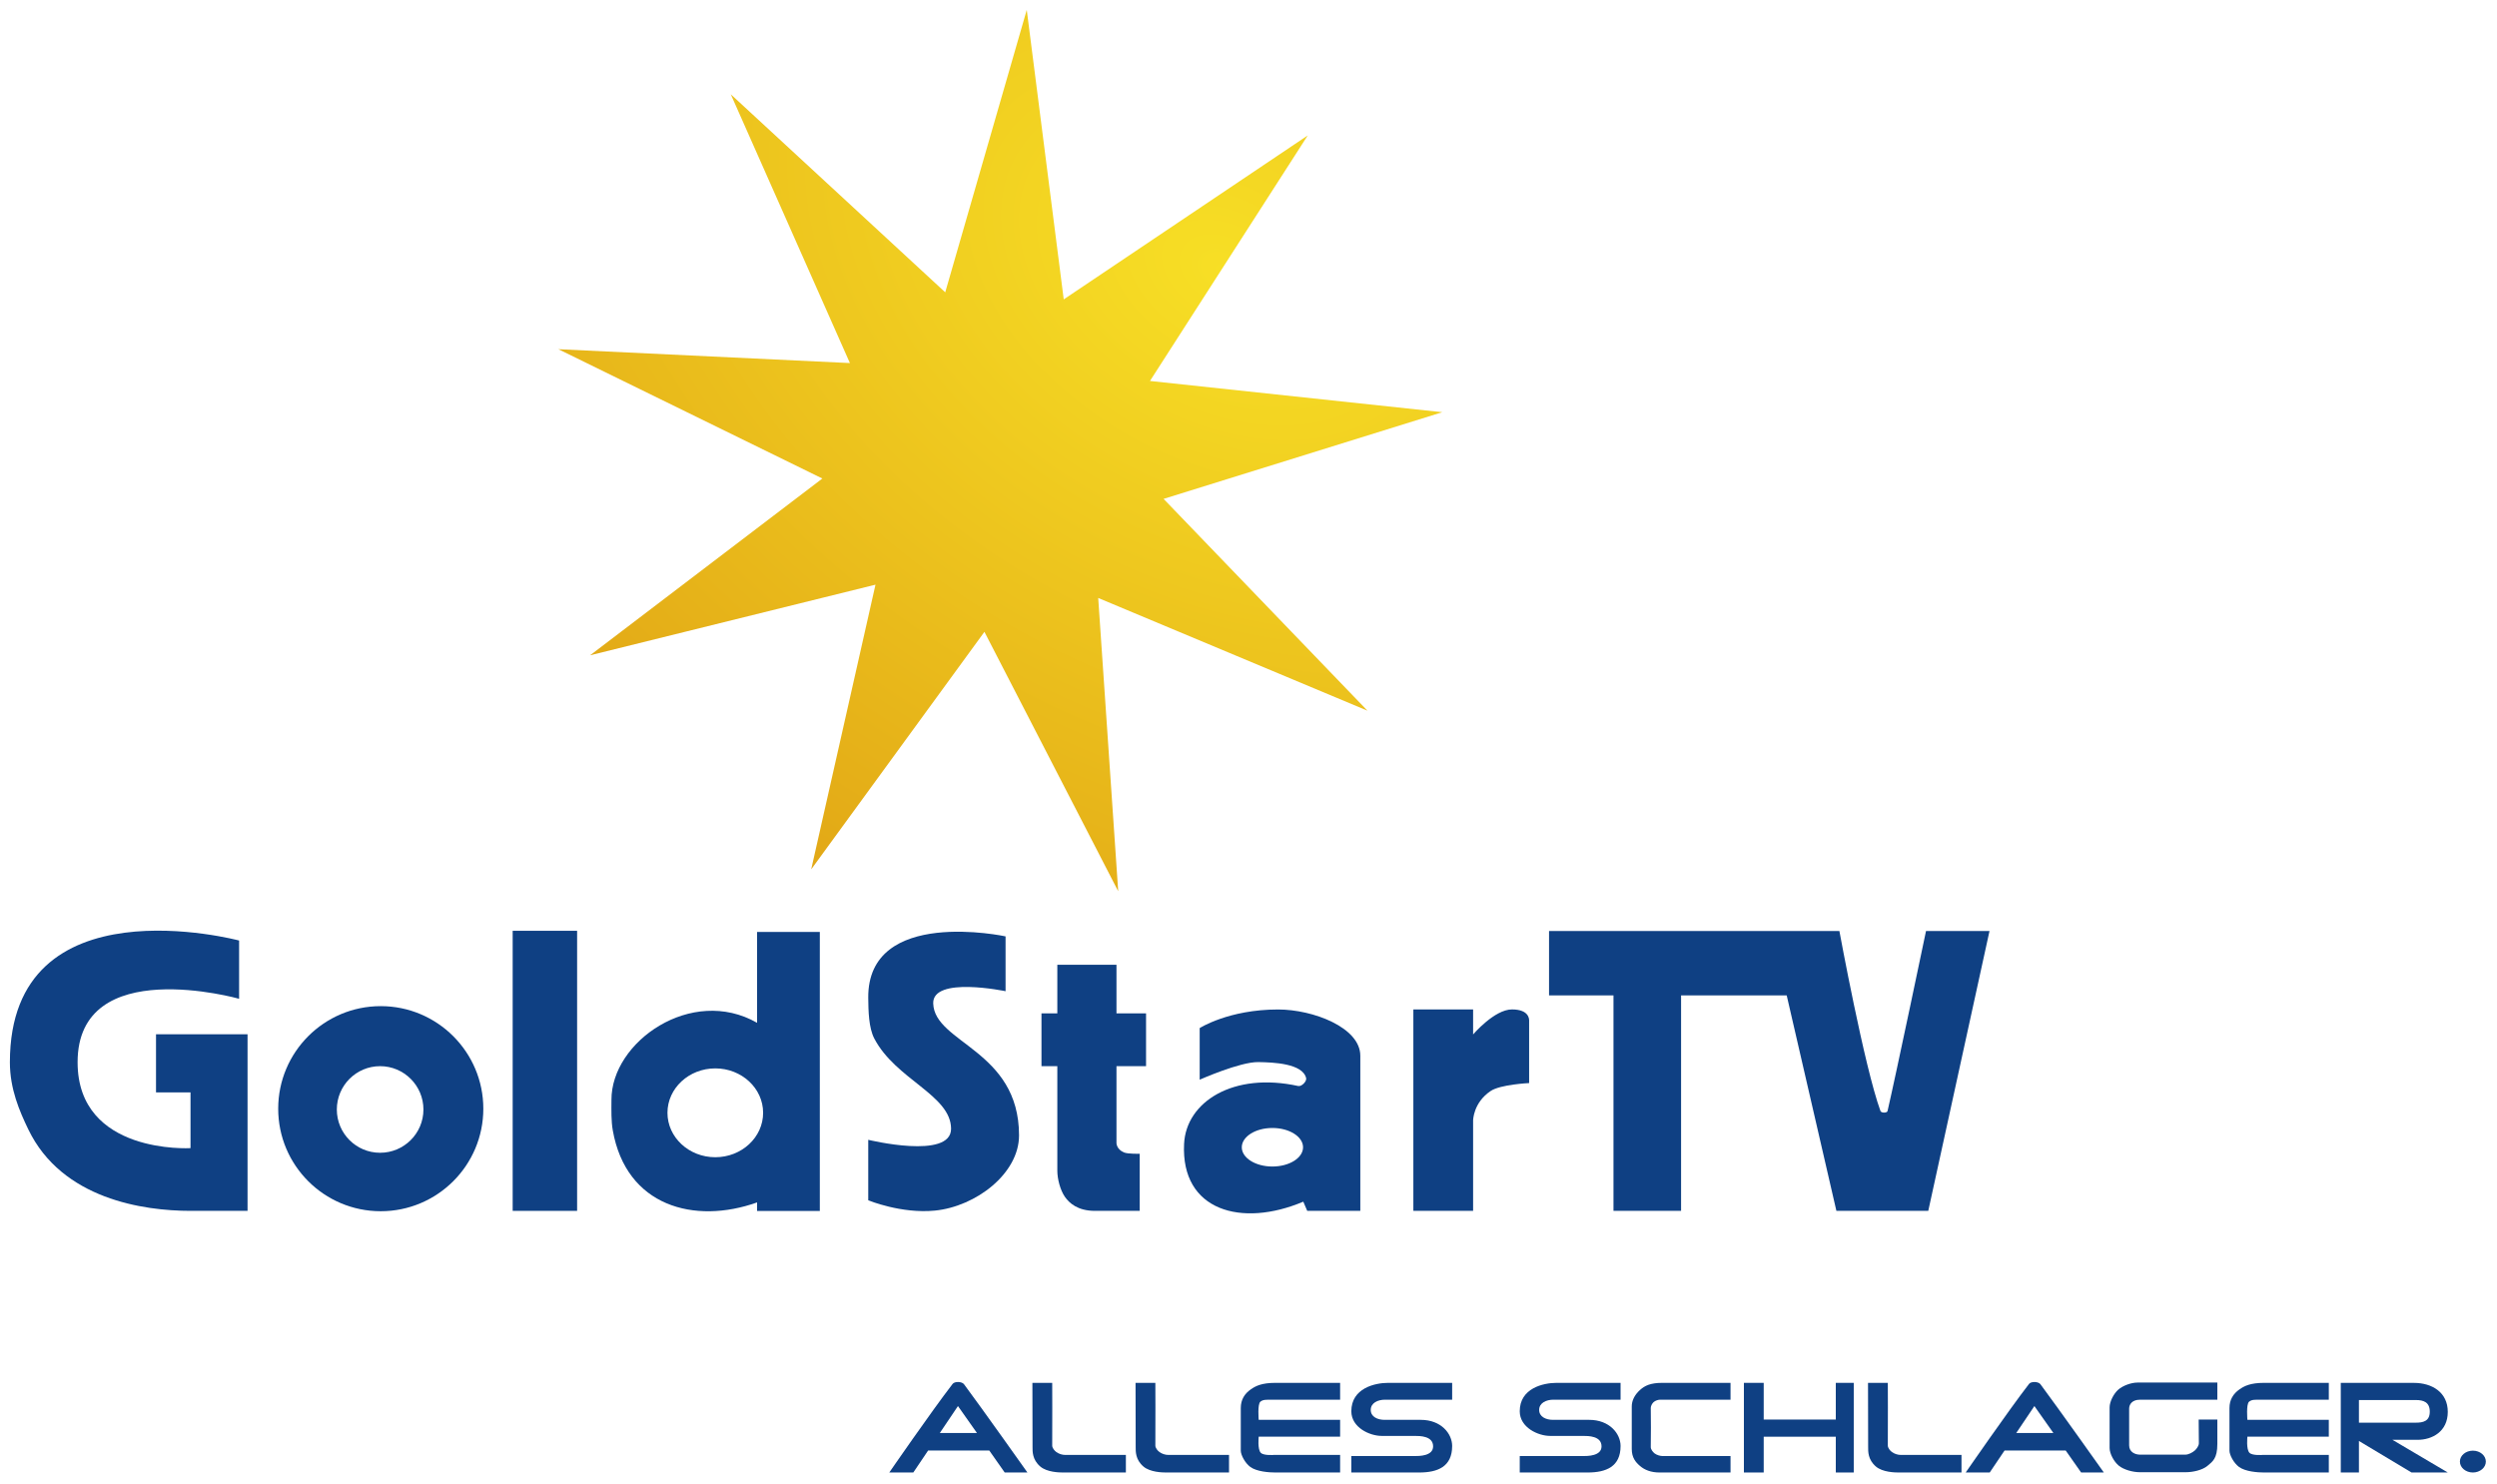
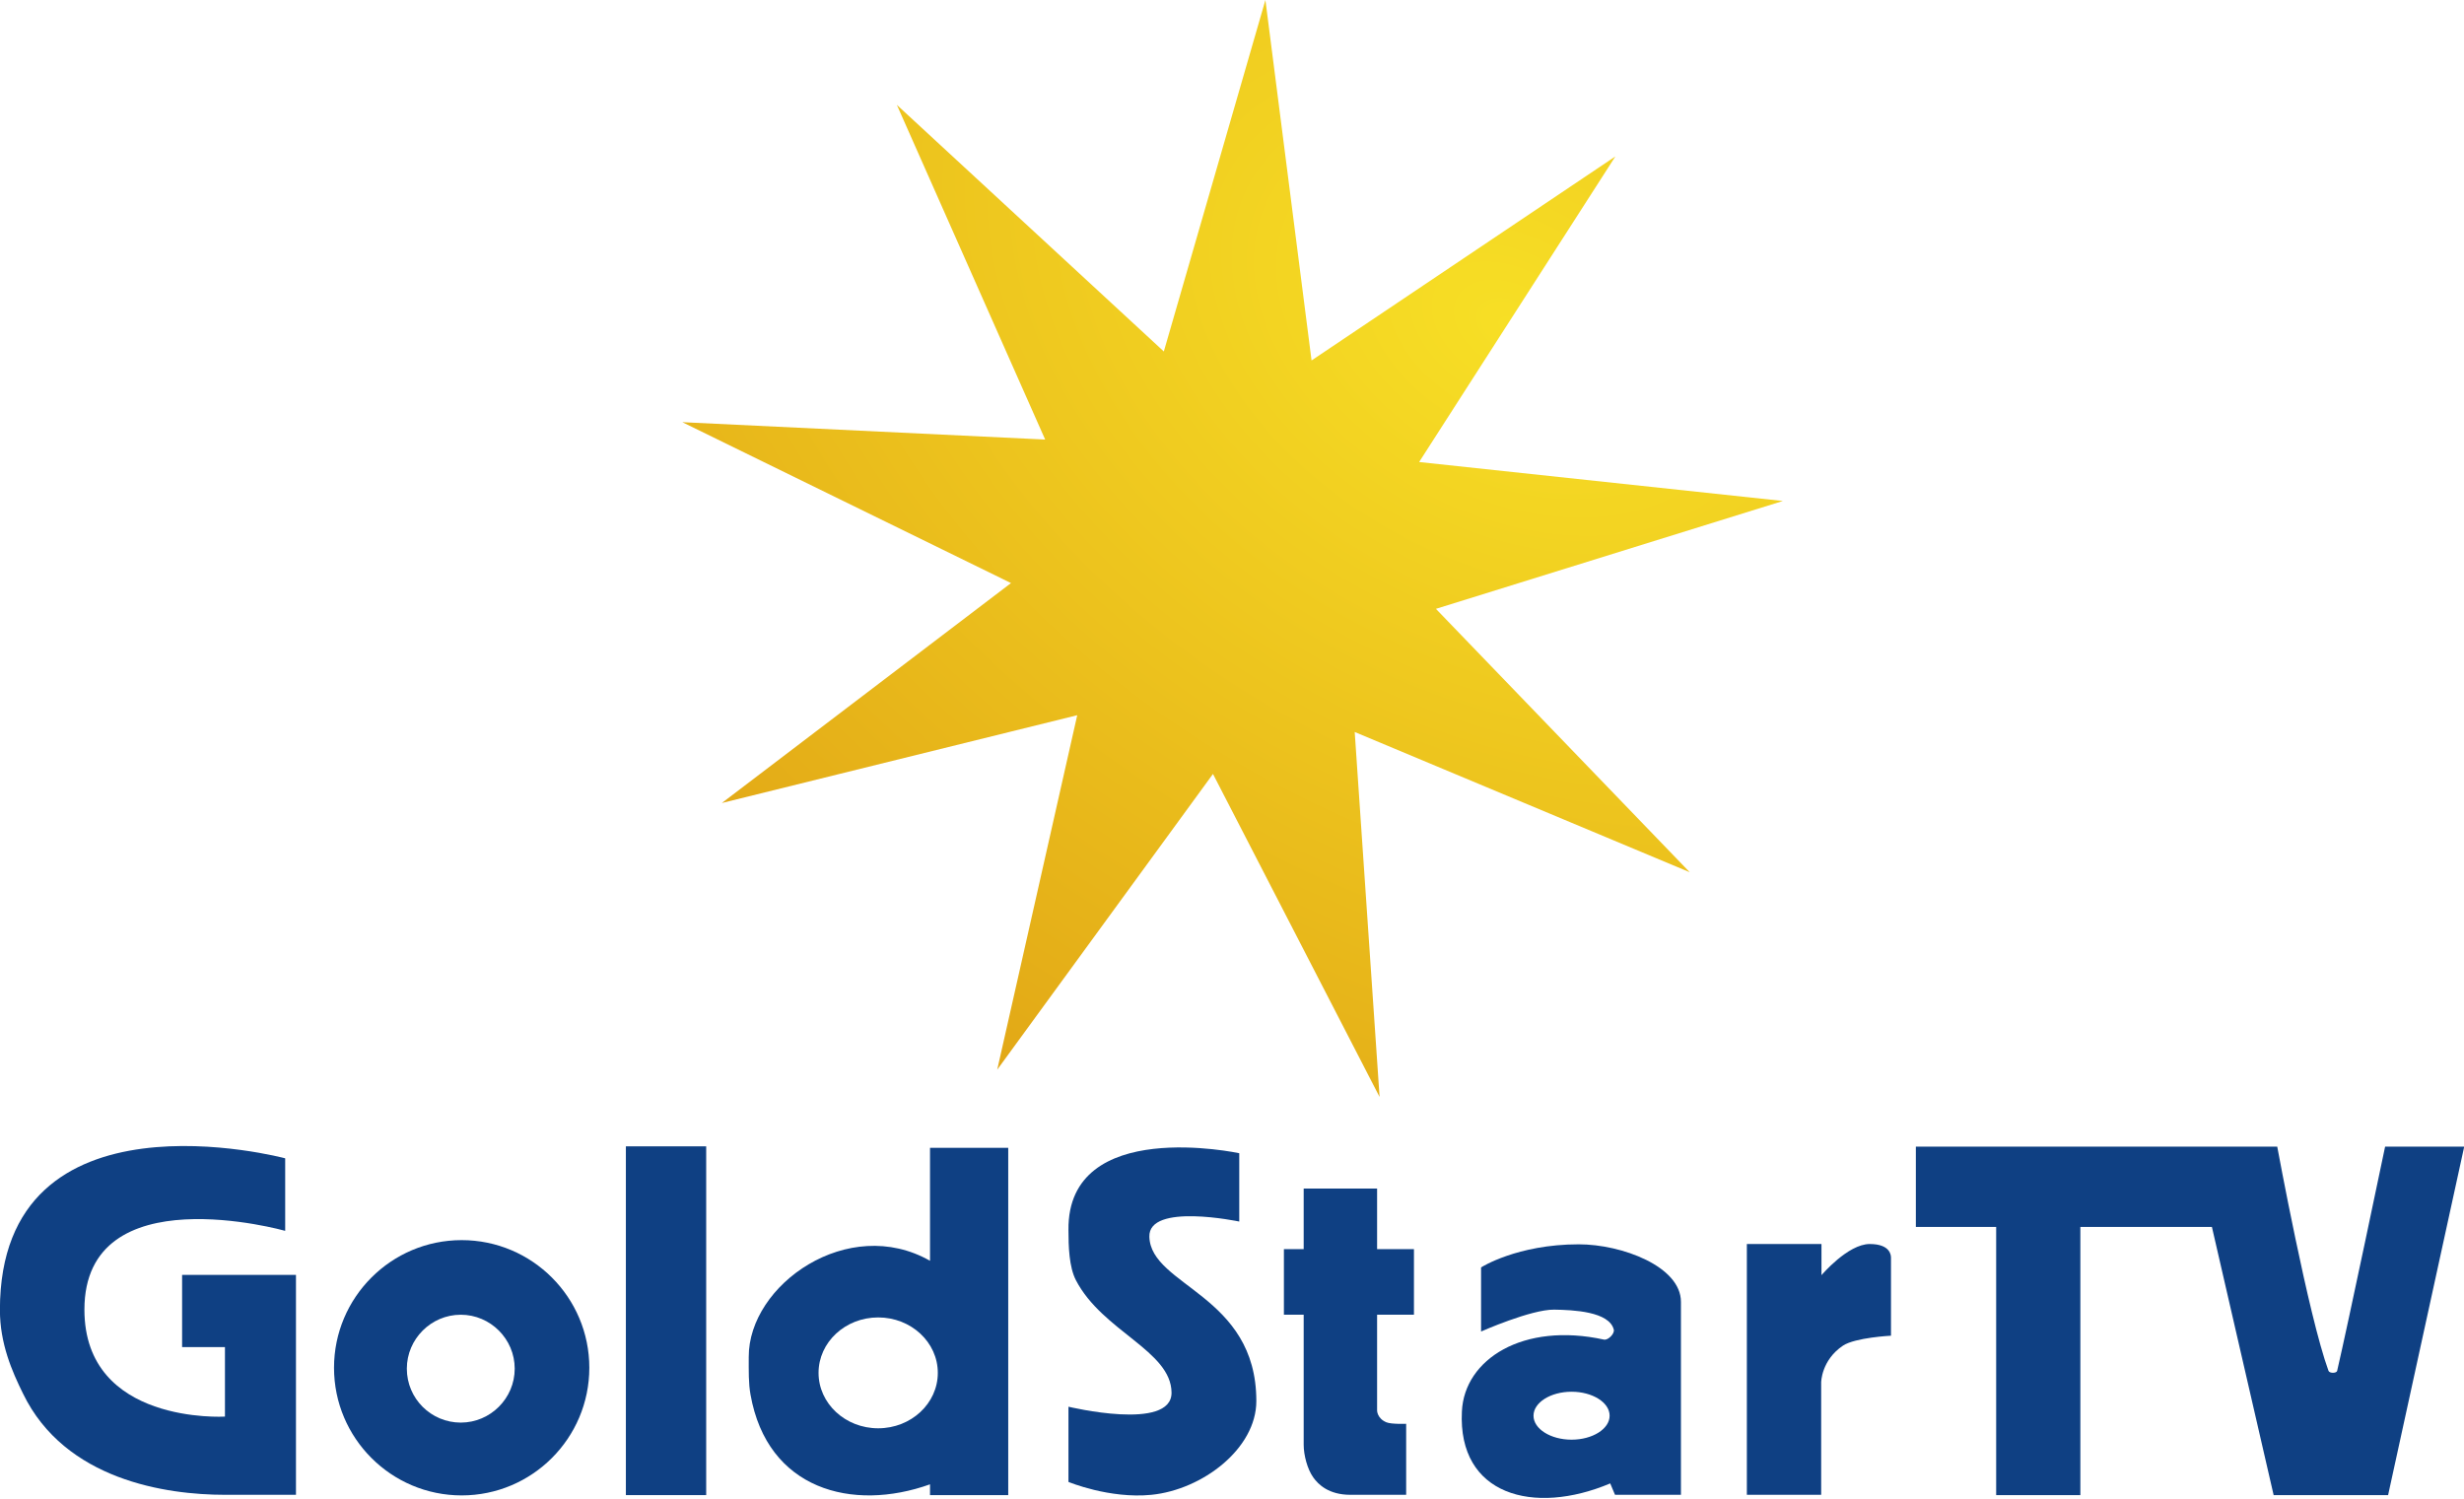
- <svg xmlns="http://www.w3.org/2000/svg" xmlns:xlink="http://www.w3.org/1999/xlink" width="1010" height="600" id="svg3317" version="1.0">
-   <defs id="defs3319">
-     <linearGradient id="linearGradient3279">
-       <stop style="stop-color:#f7df25;stop-opacity:1;" offset="0" id="stop3281" />
-       <stop style="stop-color:#dfa014;stop-opacity:1;" offset="1" id="stop3283" />
-     </linearGradient>
-     <radialGradient xlink:href="#linearGradient3279" id="radialGradient3287" cx="2466.934" cy="-1233.4" fx="2466.934" fy="-1233.4" r="103.367" gradientTransform="matrix(-2.381432,-1.299204,0.8961866,-1.642704,9489.682,-103.9617)" gradientUnits="userSpaceOnUse" />
-   </defs>
-   <g id="layer1" transform="translate(117.8885,-182.2315)">
-     <g id="g3289" transform="translate(-1726.087,1762.23)">
-       <g style="fill:#0f4083;fill-opacity:1" transform="translate(-220.3028,-284.3612)" id="g3238">
-         <path style="fill:#0f4083;fill-opacity:1;fill-rule:evenodd;stroke:none;stroke-width:1px;stroke-linecap:butt;stroke-linejoin:miter;stroke-opacity:1" d="M 1925.214,-891.588 L 1925.214,-915.153 C 1925.214,-915.153 1832.501,-939.96 1832.501,-865.909 C 1832.501,-855.031 1836.416,-846.08 1839.963,-838.725 C 1853.55,-810.547 1886.528,-805.789 1905.561,-805.789 C 1912.482,-805.789 1928.632,-805.789 1928.632,-805.789 L 1928.632,-877.218 L 1891.608,-877.218 L 1891.608,-853.719 L 1905.561,-853.719 L 1905.561,-831.166 C 1905.561,-831.166 1859.887,-828.454 1859.887,-865.909 C 1859.886,-910.036 1925.214,-891.588 1925.214,-891.588 z" id="path2485" />
-         <rect style="opacity:1;fill:#0f4083;fill-opacity:1;stroke:none;stroke-width:13.292;stroke-miterlimit:4;stroke-dasharray:none;stroke-dashoffset:0;stroke-opacity:1" id="rect2487" width="26.062" height="113.299" x="2035.871" y="-919.088" />
-         <path style="opacity:1;fill:#0f4083;fill-opacity:1;stroke:none;stroke-width:1;stroke-miterlimit:4;stroke-dasharray:none;stroke-dashoffset:0;stroke-opacity:1" d="M 1982.499,-888.611 C 1959.6,-888.611 1941.03,-870.009 1941.03,-847.111 C 1941.03,-824.212 1959.6,-805.642 1982.499,-805.642 C 2005.397,-805.642 2023.999,-824.212 2023.999,-847.111 C 2023.999,-870.009 2005.397,-888.611 1982.499,-888.611 z M 1982.244,-864.324 C 1991.913,-864.324 1999.775,-856.462 1999.775,-846.792 C 1999.775,-837.123 1991.913,-829.292 1982.244,-829.292 C 1972.574,-829.292 1964.744,-837.123 1964.744,-846.792 C 1964.744,-856.462 1972.574,-864.324 1982.244,-864.324 z" id="path3259" />
-         <path style="fill:#0f4083;fill-opacity:1;fill-rule:evenodd;stroke:none;stroke-width:1px;stroke-linecap:butt;stroke-linejoin:miter;stroke-opacity:1" d="M 2134.733,-918.613 L 2134.733,-881.863 C 2108.282,-896.983 2075.675,-874.206 2075.827,-850.634 C 2075.798,-846.191 2075.706,-842.106 2076.364,-838.366 C 2081.775,-807.605 2109.408,-800.186 2134.733,-809.207 L 2134.733,-805.738 L 2160.108,-805.738 L 2160.108,-918.613 L 2134.733,-918.613 z M 2117.827,-863.426 C 2128.5,-863.426 2137.171,-855.38 2137.171,-845.457 C 2137.171,-835.535 2128.5,-827.488 2117.827,-827.488 C 2107.154,-827.488 2098.483,-835.535 2098.483,-845.457 C 2098.483,-855.38 2107.154,-863.426 2117.827,-863.426 z" id="path3266" />
-         <path style="fill:#0f4083;fill-opacity:1;fill-rule:evenodd;stroke:none;stroke-width:1px;stroke-linecap:butt;stroke-linejoin:miter;stroke-opacity:1" d="M 2235.238,-894.652 L 2235.238,-916.831 C 2235.238,-916.831 2179.353,-928.907 2179.695,-891.933 C 2179.744,-886.682 2179.887,-879.834 2182.128,-875.535 C 2190.821,-858.867 2213.067,-852.695 2213.197,-839.064 C 2213.314,-826.359 2179.695,-834.532 2179.695,-834.532 L 2179.695,-810.062 C 2179.695,-810.062 2193.006,-804.549 2206.659,-805.898 C 2223.227,-807.535 2240.706,-820.876 2240.689,-836.345 C 2240.652,-870.904 2206.456,-873.6 2205.971,-889.703 C 2205.636,-900.845 2235.238,-894.652 2235.238,-894.652 z" id="path3271" />
-         <path style="fill:#0f4083;fill-opacity:1;fill-rule:evenodd;stroke:none;stroke-width:1px;stroke-linecap:butt;stroke-linejoin:miter;stroke-opacity:1" d="M 2280.099,-905.338 L 2256.173,-905.338 L 2256.173,-885.684 L 2249.764,-885.684 L 2249.764,-864.322 L 2256.173,-864.322 C 2256.173,-864.322 2256.173,-834.434 2256.173,-822.024 C 2256.173,-818.697 2257.368,-814.096 2259.293,-811.383 C 2260.96,-809.033 2264.323,-805.789 2271.37,-805.789 C 2277.919,-805.789 2289.498,-805.789 2289.498,-805.789 L 2289.498,-828.897 C 2289.498,-828.897 2284.744,-828.741 2283.112,-829.432 C 2280.099,-830.709 2280.099,-833.202 2280.099,-833.202 L 2280.099,-864.322 L 2292.062,-864.322 L 2292.062,-885.684 L 2280.099,-885.684 L 2280.099,-905.338 z" id="path3281" />
-         <path style="fill:#0f4083;fill-opacity:1;fill-rule:evenodd;stroke:none;stroke-width:1px;stroke-linecap:butt;stroke-linejoin:miter;stroke-opacity:1" d="M 2345.477,-887.258 C 2325.44,-887.258 2313.758,-879.727 2313.758,-879.727 L 2313.758,-858.852 C 2313.758,-858.852 2330.051,-866.1 2337.477,-865.977 C 2343.595,-865.875 2355.421,-865.434 2356.82,-859.477 C 2357.128,-858.166 2354.947,-856 2353.633,-856.289 C 2327.433,-862.059 2308.271,-849.963 2307.445,-832.883 C 2306.117,-805.766 2330.756,-798.965 2355.664,-809.508 L 2357.258,-805.789 L 2378.727,-805.789 C 2378.727,-805.789 2378.727,-852.069 2378.727,-868.539 C 2378.727,-879.983 2359.586,-887.258 2345.477,-887.258 z M 2343.164,-839.32 C 2350.003,-839.32 2355.57,-835.812 2355.57,-831.508 C 2355.57,-827.204 2350.003,-823.727 2343.164,-823.727 C 2336.325,-823.727 2330.789,-827.204 2330.789,-831.508 C 2330.789,-835.812 2336.325,-839.32 2343.164,-839.32 z" id="path3283" />
-         <path style="fill:#0f4083;fill-opacity:1;fill-rule:evenodd;stroke:none;stroke-width:1px;stroke-linecap:butt;stroke-linejoin:miter;stroke-opacity:1" d="M 2400.184,-887.28 L 2400.184,-805.789 L 2424.353,-805.789 L 2424.353,-842.319 C 2424.353,-842.319 2424.353,-849.51 2431.451,-854.282 C 2435.406,-856.941 2447.011,-857.486 2447.011,-857.486 C 2447.011,-857.486 2447.011,-881.644 2447.011,-882.8 C 2447.011,-883.336 2447.011,-887.28 2440.063,-887.28 C 2432.987,-887.28 2424.353,-877.159 2424.353,-877.159 L 2424.353,-887.28 L 2400.184,-887.28 z" id="path3172" />
-         <path style="fill:#0f4083;fill-opacity:1;fill-rule:evenodd;stroke:none;stroke-width:1px;stroke-linecap:butt;stroke-linejoin:miter;stroke-opacity:1" d="M 2455.068,-919.01 L 2455.068,-892.948 L 2481.13,-892.948 L 2481.13,-805.789 L 2508.474,-805.789 L 2508.474,-892.948 L 2551.198,-892.948 L 2571.296,-805.789 L 2608.456,-805.789 L 2633.229,-919.01 L 2607.549,-919.01 C 2607.549,-919.01 2595.278,-860.338 2591.99,-846.193 C 2591.784,-845.306 2589.433,-845.338 2589.12,-846.193 C 2582.592,-864.04 2572.505,-919.01 2572.505,-919.01 L 2455.068,-919.01 z" id="path3176" />
-       </g>
-       <g style="fill:#0f4083;fill-opacity:1" transform="translate(-219.044,-283.6924)" id="g3249">
-         <path style="fill:#0f4083;fill-opacity:1;fill-rule:evenodd;stroke:none;stroke-width:1px;stroke-linecap:butt;stroke-linejoin:miter;stroke-opacity:1" d="M 2212.569,-736.46 C 2204.056,-725.438 2186.944,-700.616 2186.944,-700.616 L 2196.663,-700.616 L 2202.663,-709.522 L 2227.381,-709.522 L 2233.631,-700.616 L 2242.819,-700.616 C 2242.819,-700.616 2224.136,-726.982 2217.163,-736.335 C 2216.338,-737.44 2213.412,-737.551 2212.569,-736.46 z M 2214.725,-727.491 L 2222.413,-716.585 L 2207.381,-716.585 L 2214.725,-727.491 z" id="path3182" />
-         <path style="fill:#0f4083;fill-opacity:1;fill-rule:evenodd;stroke:none;stroke-width:1px;stroke-linecap:butt;stroke-linejoin:miter;stroke-opacity:1" d="M 2244.834,-736.879 C 2244.834,-736.879 2244.888,-719.132 2244.888,-710.924 C 2244.888,-709.197 2244.732,-705.836 2248.039,-703.02 C 2250.722,-700.735 2255.651,-700.616 2257.171,-700.616 C 2266.181,-700.616 2282.646,-700.616 2282.646,-700.616 L 2282.646,-707.72 C 2282.646,-707.72 2265.496,-707.737 2258.186,-707.72 C 2256.872,-707.717 2255.57,-708.142 2254.498,-708.9 C 2253.743,-709.434 2252.835,-710.587 2252.845,-711.512 C 2252.922,-718.723 2252.845,-736.879 2252.845,-736.879 L 2244.834,-736.879 z" id="path3195" />
-         <path id="path3197" d="M 2286.556,-736.879 C 2286.556,-736.879 2286.609,-719.132 2286.609,-710.924 C 2286.609,-709.197 2286.453,-705.836 2289.76,-703.02 C 2292.444,-700.735 2297.372,-700.616 2298.892,-700.616 C 2307.902,-700.616 2324.367,-700.616 2324.367,-700.616 L 2324.367,-707.72 C 2324.367,-707.72 2307.218,-707.737 2299.907,-707.72 C 2298.594,-707.717 2297.292,-708.142 2296.22,-708.9 C 2295.465,-709.434 2294.557,-710.587 2294.567,-711.512 C 2294.644,-718.723 2294.567,-736.879 2294.567,-736.879 L 2286.556,-736.879 z" style="fill:#0f4083;fill-opacity:1;fill-rule:evenodd;stroke:none;stroke-width:1px;stroke-linecap:butt;stroke-linejoin:miter;stroke-opacity:1" />
-         <path style="fill:#0f4083;fill-opacity:1;fill-rule:evenodd;stroke:none;stroke-width:1px;stroke-linecap:butt;stroke-linejoin:miter;stroke-opacity:1" d="M 2369.301,-730.072 L 2369.301,-736.879 C 2369.301,-736.879 2351.621,-736.879 2343.12,-736.879 C 2337.575,-736.879 2335.12,-735.603 2333.199,-734.266 C 2330.65,-732.491 2329.121,-730.072 2329.121,-726.707 C 2329.121,-718.399 2329.121,-714.725 2329.121,-709.419 C 2329.121,-707.815 2330.757,-704.499 2332.961,-702.876 C 2335.557,-700.965 2340.556,-700.616 2343.056,-700.616 C 2351.76,-700.616 2369.301,-700.616 2369.301,-700.616 L 2369.301,-707.72 L 2342.414,-707.72 C 2342.414,-707.72 2338.429,-707.387 2337.226,-708.574 C 2335.817,-709.965 2336.371,-715.117 2336.371,-715.117 L 2369.301,-715.117 L 2369.301,-721.915 L 2336.371,-721.915 C 2336.371,-721.915 2335.805,-728.284 2337.066,-729.27 C 2338.173,-730.136 2339.218,-730.072 2342.05,-730.072 C 2351.38,-730.072 2369.301,-730.072 2369.301,-730.072 z" id="path3209" />
-         <path style="fill:#0f4083;fill-opacity:1;fill-rule:evenodd;stroke:none;stroke-width:1px;stroke-linecap:butt;stroke-linejoin:miter;stroke-opacity:1" d="M 2414.62,-736.879 C 2414.62,-736.879 2396.525,-736.879 2388.714,-736.879 C 2383.374,-736.879 2373.835,-734.732 2373.835,-725.389 C 2373.835,-718.766 2381.336,-715.419 2386.071,-715.419 C 2390.557,-715.419 2395.128,-715.419 2399.363,-715.419 C 2401.576,-715.419 2406.908,-715.419 2406.916,-711.19 C 2406.924,-707.262 2401.3,-707.262 2399.288,-707.262 C 2391.397,-707.262 2373.835,-707.262 2373.835,-707.262 L 2373.835,-700.616 C 2373.835,-700.616 2393.541,-700.616 2401.283,-700.616 C 2408.792,-700.616 2414.62,-702.977 2414.62,-711.341 C 2414.62,-716.296 2410.198,-721.915 2401.931,-721.915 C 2397.5,-721.915 2391.797,-721.915 2387.29,-721.915 C 2384.446,-721.915 2381.646,-723.15 2381.69,-725.993 C 2381.734,-728.761 2384.538,-730.072 2387.467,-730.072 C 2395.34,-730.072 2414.62,-730.072 2414.62,-730.072 L 2414.62,-736.879 z" id="path3211" />
-         <path id="path3213" d="M 2482.741,-736.879 C 2482.741,-736.879 2464.646,-736.879 2456.835,-736.879 C 2451.495,-736.879 2441.956,-734.732 2441.956,-725.389 C 2441.956,-718.766 2449.457,-715.419 2454.192,-715.419 C 2458.678,-715.419 2463.249,-715.419 2467.485,-715.419 C 2469.697,-715.419 2475.029,-715.419 2475.037,-711.19 C 2475.045,-707.262 2469.422,-707.262 2467.409,-707.262 C 2459.519,-707.262 2441.956,-707.262 2441.956,-707.262 L 2441.956,-700.616 C 2441.956,-700.616 2461.662,-700.616 2469.404,-700.616 C 2476.913,-700.616 2482.741,-702.977 2482.741,-711.341 C 2482.741,-716.296 2478.319,-721.915 2470.053,-721.915 C 2465.621,-721.915 2459.918,-721.915 2455.411,-721.915 C 2452.567,-721.915 2449.767,-723.15 2449.811,-725.993 C 2449.855,-728.761 2452.659,-730.072 2455.588,-730.072 C 2463.461,-730.072 2482.741,-730.072 2482.741,-730.072 L 2482.741,-736.879 z" style="fill:#0f4083;fill-opacity:1;fill-rule:evenodd;stroke:none;stroke-width:1px;stroke-linecap:butt;stroke-linejoin:miter;stroke-opacity:1" />
-         <path style="fill:#0f4083;fill-opacity:1;fill-rule:evenodd;stroke:none;stroke-width:1px;stroke-linecap:butt;stroke-linejoin:miter;stroke-opacity:1" d="M 2527.215,-730.072 L 2527.215,-736.879 C 2527.215,-736.879 2507.832,-736.879 2499.584,-736.879 C 2494.821,-736.879 2492.527,-735.737 2490.596,-733.999 C 2488.327,-731.956 2487.267,-729.603 2487.267,-727.353 C 2487.267,-722.336 2487.267,-715.068 2487.267,-710.132 C 2487.267,-706.612 2488.842,-704.766 2490.596,-703.259 C 2492.455,-701.662 2495.018,-700.616 2498.526,-700.616 C 2507.214,-700.616 2527.215,-700.616 2527.215,-700.616 L 2527.215,-707.262 C 2527.215,-707.262 2508.078,-707.236 2499.81,-707.262 C 2498.749,-707.266 2497.28,-707.71 2496.453,-708.375 C 2495.769,-708.925 2494.939,-710.011 2494.957,-710.888 C 2495.055,-715.551 2495.015,-722.113 2494.957,-726.748 C 2494.948,-727.534 2495.527,-728.573 2496.111,-729.099 C 2496.738,-729.665 2497.908,-730.073 2498.753,-730.072 C 2507.159,-730.059 2527.215,-730.072 2527.215,-730.072 z" id="path3219" />
-         <path style="fill:#0f4083;fill-opacity:1;fill-rule:evenodd;stroke:none;stroke-width:1px;stroke-linecap:butt;stroke-linejoin:miter;stroke-opacity:1" d="M 2540.636,-736.879 L 2532.625,-736.879 L 2532.625,-700.616 L 2540.636,-700.616 L 2540.636,-715.09 L 2569.796,-715.09 L 2569.796,-700.616 L 2577.059,-700.616 L 2577.059,-736.879 L 2569.796,-736.879 L 2569.796,-722.033 L 2540.636,-722.033 L 2540.636,-736.879 z" id="path2425" />
-         <path style="fill:#0f4083;fill-opacity:1;fill-rule:evenodd;stroke:none;stroke-width:1px;stroke-linecap:butt;stroke-linejoin:miter;stroke-opacity:1" d="M 2582.828,-736.879 C 2582.828,-736.879 2582.881,-719.132 2582.881,-710.924 C 2582.881,-709.197 2582.726,-705.836 2586.032,-703.02 C 2588.716,-700.735 2593.645,-700.616 2595.165,-700.616 C 2604.175,-700.616 2620.64,-700.616 2620.64,-700.616 L 2620.64,-707.72 C 2620.64,-707.72 2603.49,-707.737 2596.18,-707.72 C 2594.866,-707.717 2593.564,-708.142 2592.492,-708.9 C 2591.737,-709.434 2590.829,-710.587 2590.839,-711.512 C 2590.916,-718.723 2590.839,-736.879 2590.839,-736.879 L 2582.828,-736.879 z" id="path3198" />
-         <path id="path3200" d="M 2647.967,-736.46 C 2639.454,-725.438 2622.342,-700.616 2622.342,-700.616 L 2632.061,-700.616 L 2638.061,-709.522 L 2662.78,-709.522 L 2669.03,-700.616 L 2678.217,-700.616 C 2678.217,-700.616 2659.534,-726.982 2652.561,-736.335 C 2651.737,-737.44 2648.81,-737.551 2647.967,-736.46 z M 2650.123,-727.491 L 2657.811,-716.585 L 2642.78,-716.585 L 2650.123,-727.491 z" style="fill:#0f4083;fill-opacity:1;fill-rule:evenodd;stroke:none;stroke-width:1px;stroke-linecap:butt;stroke-linejoin:miter;stroke-opacity:1" />
-         <path id="path3202" d="M 2769.212,-730.072 L 2769.212,-736.879 C 2769.212,-736.879 2751.532,-736.879 2743.031,-736.879 C 2737.486,-736.879 2735.031,-735.603 2733.11,-734.266 C 2730.561,-732.491 2729.032,-730.072 2729.032,-726.707 C 2729.032,-718.399 2729.032,-714.725 2729.032,-709.419 C 2729.032,-707.815 2730.668,-704.499 2732.872,-702.876 C 2735.468,-700.965 2740.467,-700.616 2742.967,-700.616 C 2751.671,-700.616 2769.212,-700.616 2769.212,-700.616 L 2769.212,-707.72 L 2742.325,-707.72 C 2742.325,-707.72 2738.34,-707.387 2737.137,-708.574 C 2735.728,-709.965 2736.282,-715.117 2736.282,-715.117 L 2769.212,-715.117 L 2769.212,-721.915 L 2736.282,-721.915 C 2736.282,-721.915 2735.716,-728.284 2736.977,-729.27 C 2738.084,-730.136 2739.129,-730.072 2741.961,-730.072 C 2751.291,-730.072 2769.212,-730.072 2769.212,-730.072 z" style="fill:#0f4083;fill-opacity:1;fill-rule:evenodd;stroke:none;stroke-width:1px;stroke-linecap:butt;stroke-linejoin:miter;stroke-opacity:1" />
-         <path style="fill:#0f4083;fill-opacity:1;fill-rule:evenodd;stroke:none;stroke-width:1px;stroke-linecap:butt;stroke-linejoin:miter;stroke-opacity:1" d="M 2724.126,-736.996 C 2724.126,-736.996 2701.289,-736.996 2691.801,-736.996 C 2689.283,-736.996 2685.802,-735.742 2683.946,-734.04 C 2682.206,-732.444 2680.547,-729.302 2680.547,-726.941 C 2680.547,-722.042 2680.547,-715.385 2680.547,-710.551 C 2680.547,-708.159 2682.349,-704.999 2684.173,-703.452 C 2686.222,-701.713 2690.02,-700.733 2692.707,-700.733 C 2698.42,-700.733 2705.824,-700.733 2711.438,-700.733 C 2714.155,-700.733 2718.048,-701.548 2720.124,-703.3 C 2722.207,-705.059 2724.126,-706.222 2724.126,-712.205 C 2724.126,-715.405 2724.126,-722.042 2724.126,-722.042 L 2716.574,-722.042 C 2716.574,-722.042 2716.65,-715.233 2716.65,-712.439 C 2716.65,-711.458 2715.796,-710.237 2715.074,-709.572 C 2714.131,-708.706 2712.455,-707.836 2711.175,-707.836 C 2705.321,-707.836 2699.46,-707.836 2692.858,-707.836 C 2690.863,-707.836 2688.451,-708.896 2688.451,-711.571 C 2688.451,-716.168 2688.451,-721.477 2688.451,-726.464 C 2688.451,-728.244 2689.772,-730.053 2692.723,-730.053 C 2701.977,-730.053 2724.126,-730.053 2724.126,-730.053 L 2724.126,-736.996 z" id="path3214" />
-         <path style="fill:#0f4083;fill-opacity:1;fill-rule:evenodd;stroke:none;stroke-width:1px;stroke-linecap:butt;stroke-linejoin:miter;stroke-opacity:1" d="M 2774.053,-736.866 L 2774.053,-700.616 L 2781.397,-700.616 L 2781.397,-713.366 L 2802.678,-700.616 L 2817.335,-700.616 L 2794.96,-713.835 C 2799.52,-713.835 2802.582,-713.835 2805.116,-713.835 C 2811.034,-713.835 2817.335,-717.171 2817.335,-725.147 C 2817.335,-733.123 2810.863,-736.866 2803.678,-736.866 C 2796.494,-736.866 2774.053,-736.866 2774.053,-736.866 z M 2781.397,-729.928 C 2781.397,-729.928 2797.613,-729.928 2804.46,-729.928 C 2807.475,-729.928 2810.053,-729.095 2810.053,-725.241 C 2810.053,-721.349 2807.368,-720.772 2804.335,-720.772 C 2797.727,-720.772 2781.397,-720.772 2781.397,-720.772 L 2781.397,-729.928 z" id="path3226" />
-         <path style="opacity:1;fill:#0f4083;fill-opacity:1;stroke:none;stroke-width:12.992;stroke-miterlimit:4;stroke-dasharray:none;stroke-opacity:1" id="path3234" d="M -133.381,98.427 A 5.249,4.418 0 1 1 -143.88,98.427 A 5.249,4.418 0 1 1 -133.381,98.427 z" transform="translate(2966.115,-803.4608)" />
-       </g>
-       <path transform="matrix(1.729516,0,0,1.729516,-2236.812,748.4357)" d="M 2542.978,-1180.058 L 2480.011,-1206.426 L 2484.688,-1137.828 L 2453.401,-1198.501 L 2412.89,-1142.945 L 2427.923,-1209.535 L 2361.179,-1193.017 L 2415.498,-1234.364 L 2353.752,-1264.612 L 2421.94,-1261.37 L 2394.083,-1324.233 L 2444.234,-1277.918 L 2463.301,-1343.98 L 2471.949,-1276.264 L 2529.019,-1314.614 L 2492.117,-1257.182 L 2560.485,-1249.876 L 2495.301,-1229.601 L 2542.978,-1180.058 z" id="path3265" style="opacity:1;fill:url(#radialGradient3287);fill-opacity:1;stroke:none;stroke-width:12.992;stroke-miterlimit:4;stroke-dasharray:none;stroke-opacity:1" />
+ <svg xmlns="http://www.w3.org/2000/svg" version="1.1" id="svg3317" x="0px" y="0px" width="82.23px" height="50px" viewBox="4 440.86 82.23 50" style="enable-background:new 4 440.86 82.23 50;" xml:space="preserve">
+   <style type="text/css">
+ 
+ 	.st0{fill:url(#path3265_1_);}
+ 	.st1{fill:#0F4083;}
+ 
+ </style>
+   <defs>
+ 	
+ 	
+ 		</defs>
+   <g>
+     <g id="g3238" transform="translate(-220.3028,-284.3612)">
+       <path id="path2485" class="st1" d="M233.82,766.3v-2.42c0,0-9.52-2.55-9.52,5.06    c0,1.12,0.4,2.04,0.77,2.79c1.4,2.89,4.78,3.38,6.74,3.38c0.71,0,2.37,0,2.37,0v-7.34h-3.8v2.41h1.43v2.32    c0,0-4.69,0.28-4.69-3.57C227.12,764.41,233.82,766.3,233.82,766.3z" />
+       <rect id="rect2487" x="245.19" y="763.48" class="st1" width="2.68" height="11.64" />
+       <path id="path3259" class="st1" d="M239.71,766.61c-2.35,0-4.26,1.91-4.26,4.26    s1.91,4.26,4.26,4.26s4.26-1.91,4.26-4.26S242.06,766.61,239.71,766.61z M239.68,769.1c0.99,0,1.8,0.81,1.8,1.8    c0,0.99-0.81,1.8-1.8,1.8s-1.8-0.8-1.8-1.8C237.88,769.91,238.69,769.1,239.68,769.1z" />
+       <path id="path3266" class="st1" d="M255.34,763.53v3.77c-2.72-1.55-6.06,0.79-6.05,3.21    c0,0.46-0.01,0.88,0.06,1.26c0.56,3.16,3.39,3.92,5.99,2.99v0.36h2.61v-11.59H255.34z M253.61,769.19c1.1,0,1.99,0.83,1.99,1.85    c0,1.02-0.89,1.85-1.99,1.85c-1.1,0-1.99-0.83-1.99-1.85C251.62,770.02,252.51,769.19,253.61,769.19z" />
+       <path id="path3271" class="st1" d="M265.66,765.99v-2.28c0,0-5.74-1.24-5.7,2.56    c0,0.54,0.02,1.24,0.25,1.68c0.89,1.71,3.18,2.35,3.19,3.75c0.01,1.3-3.44,0.47-3.44,0.47v2.51c0,0,1.37,0.57,2.77,0.43    c1.7-0.17,3.5-1.54,3.5-3.13c0-3.55-3.52-3.83-3.57-5.48C262.62,765.35,265.66,765.99,265.66,765.99z" />
+       <path id="path3281" class="st1" d="M270.27,764.89h-2.46v2.02h-0.66v2.19h0.66    c0,0,0,3.07,0,4.34c0,0.34,0.12,0.81,0.32,1.09c0.17,0.24,0.52,0.58,1.24,0.58c0.67,0,1.86,0,1.86,0v-2.37    c0,0-0.49,0.02-0.66-0.05c-0.31-0.13-0.31-0.39-0.31-0.39v-3.2h1.23v-2.19h-1.23V764.89z" />
+       <path id="path3283" class="st1" d="M276.99,766.75c-2.06,0-3.26,0.77-3.26,0.77v2.14c0,0,1.67-0.74,2.44-0.73    c0.63,0.01,1.84,0.06,1.99,0.67c0.03,0.13-0.19,0.36-0.33,0.33c-2.69-0.59-4.66,0.65-4.74,2.4c-0.14,2.79,2.39,3.48,4.95,2.4    l0.16,0.38h2.2c0,0,0-4.75,0-6.44C280.4,767.49,278.43,766.75,276.99,766.75z M276.75,771.67c0.7,0,1.27,0.36,1.27,0.8    s-0.57,0.8-1.27,0.8c-0.7,0-1.27-0.36-1.27-0.8S276.05,771.67,276.75,771.67z" />
+       <path id="path3172" class="st1" d="M282.6,766.74v8.37h2.48v-3.75c0,0,0-0.74,0.73-1.23    c0.41-0.27,1.6-0.33,1.6-0.33s0-2.48,0-2.6c0-0.06,0-0.46-0.71-0.46c-0.73,0-1.61,1.04-1.61,1.04v-1.04H282.6z" />
+       <path id="path3176" class="st1" d="M288.24,763.49v2.68h2.68v8.95h2.81v-8.95h4.39    l2.06,8.95h3.82l2.54-11.63h-2.64c0,0-1.26,6.03-1.6,7.48c-0.02,0.09-0.26,0.09-0.29,0c-0.67-1.83-1.71-7.48-1.71-7.48H288.24z" />
    </g>
+     <radialGradient id="path3265_1_" cx="2636.118" cy="2003.648" r="10.616" gradientTransform="matrix(-4.1187 -2.247 -1.55 2.8411 14017.481 682.5173)" gradientUnits="userSpaceOnUse">
+       <stop offset="0" style="stop-color:#F7DF25" />
+       <stop offset="1" style="stop-color:#DFA014" />
+     </radialGradient>
+     <path id="path3265" class="st0" d="   M60.39,469.97l-11.18-4.68l0.83,12.18l-5.56-10.78l-7.2,9.87l2.67-11.83l-11.86,2.93l9.65-7.34l-10.97-5.37l12.11,0.58l-4.95-11.17   l8.91,8.23l3.39-11.73l1.54,12.03l10.14-6.81l-6.55,10.2l12.14,1.3l-11.58,3.6L60.39,469.97z" />
  </g>
</svg>
